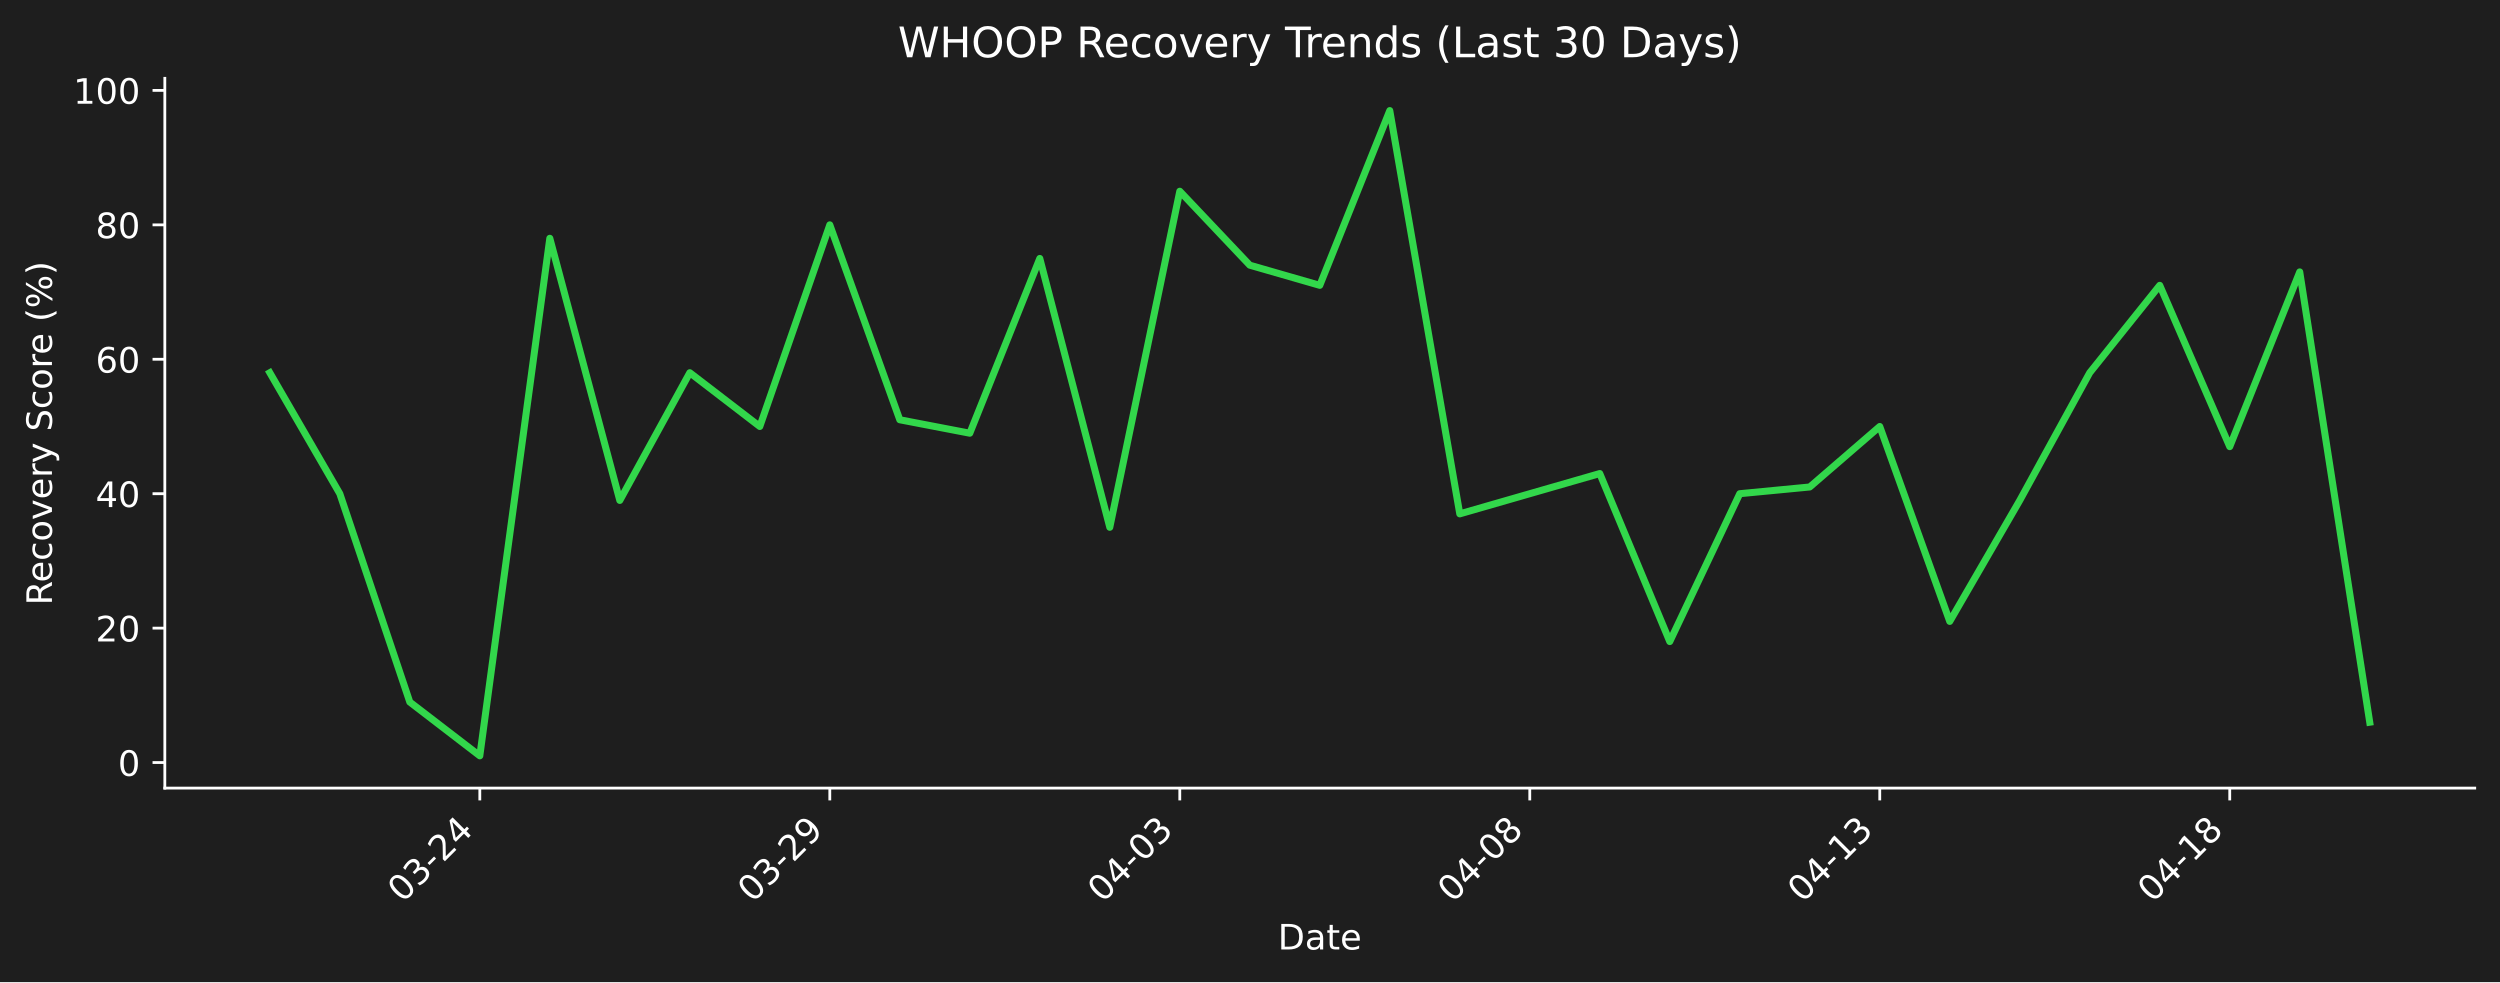
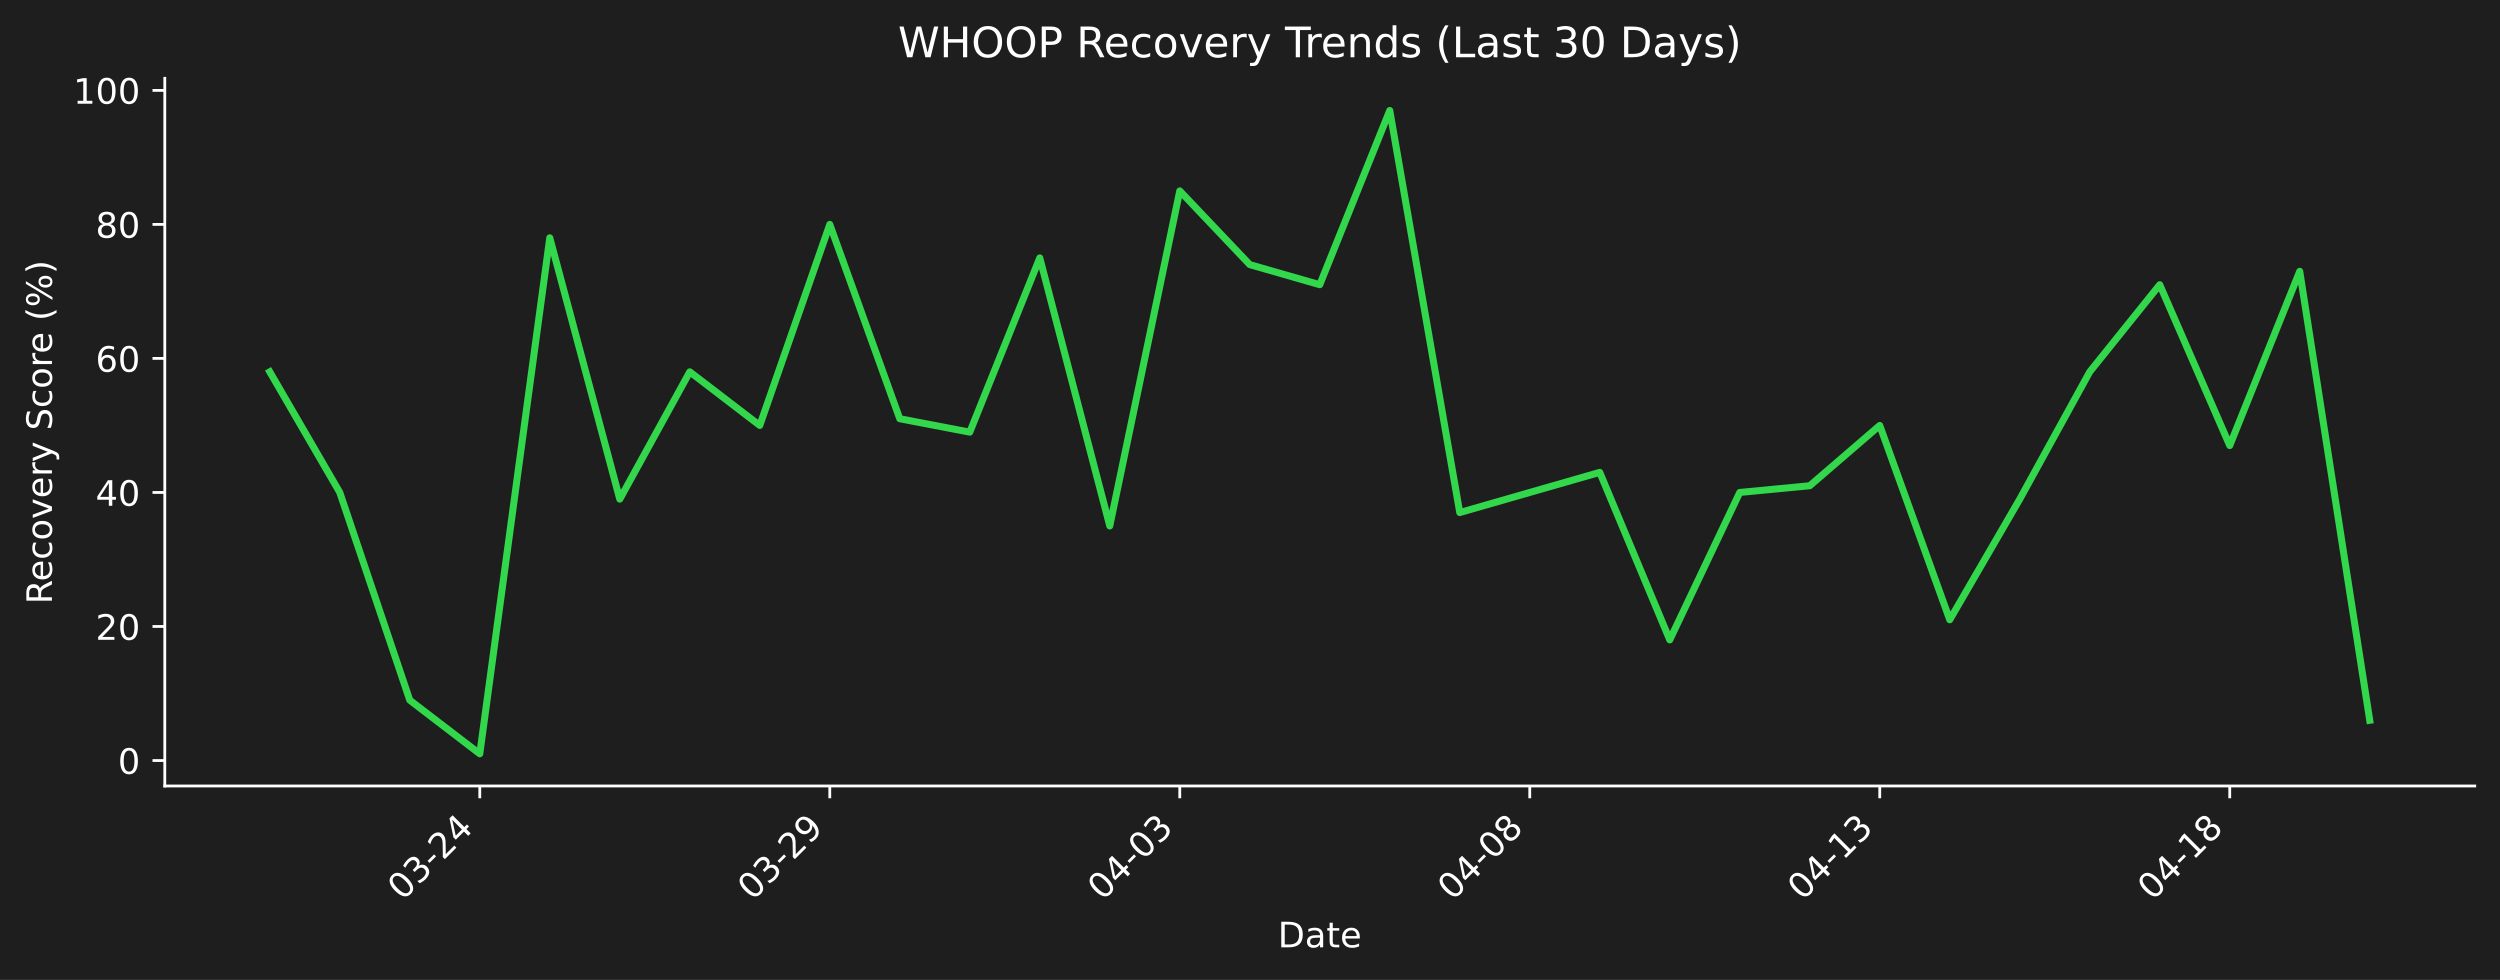
- <svg xmlns="http://www.w3.org/2000/svg" xmlns:xlink="http://www.w3.org/1999/xlink" width="712.361pt" height="279.832pt" viewBox="0 0 712.361 279.832" version="1.1">
+ <svg xmlns="http://www.w3.org/2000/svg" xmlns:xlink="http://www.w3.org/1999/xlink" width="712.496pt" height="279.271pt" viewBox="0 0 712.496 279.271" version="1.1">
  <defs>
    <style type="text/css">*{stroke-linejoin: round; stroke-linecap: butt}</style>
  </defs>
  <g id="figure_1">
    <g id="patch_1">
-       <path d="M 0 279.832  L 712.361 279.832  L 712.361 0  L 0 0  z " style="fill: #1e1e1e" />
+       <path d="M 0 279.271  L 712.496 279.271  L 712.496 0  L 0 0  z " style="fill: #1e1e1e" />
    </g>
    <g id="axes_1">
      <g id="patch_2">
-         <path d="M 46.966 224.563  L 705.161 224.563  L 705.161 22.318  L 46.966 22.318  L 46.966 224.563  z " style="fill: none" />
+         <path d="M 46.966 224.002  L 705.296 224.002  L 705.296 22.318  L 46.966 22.318  L 46.966 224.002  z " style="fill: none" />
      </g>
      <g id="matplotlib.axis_1">
        <g id="xtick_1">
          <g id="line2d_1">
            <defs>
-               <path id="m1dbb54f5d0" d="M 0 0  L 0 3.5  " style="stroke: #ffffff; stroke-width: 0.8" />
+               <path id="mbc6d08065b" d="M 0 0  L 0 3.5  " style="stroke: #ffffff; stroke-width: 0.8" />
            </defs>
            <g>
-               <use xlink:href="#m1dbb54f5d0" x="136.719" y="224.563" style="fill: #ffffff; stroke: #ffffff; stroke-width: 0.8" />
+               <use xlink:href="#mbc6d08065b" x="136.738" y="224.002" style="fill: #ffffff; stroke: #ffffff; stroke-width: 0.8" />
            </g>
          </g>
          <g id="text_1">
-             <g style="fill: #ffffff" transform="translate(114.702 257.483) rotate(-45) scale(0.1 -0.1)">
+             <g style="fill: #ffffff" transform="translate(114.7204 256.9221) rotate(-45) scale(0.1 -0.1)">
              <defs>
                <path id="DejaVuSans-30" d="M 2034 4250  Q 1547 4250 1301 3770  Q 1056 3291 1056 2328  Q 1056 1369 1301 889  Q 1547 409 2034 409  Q 2525 409 2770 889  Q 3016 1369 3016 2328  Q 3016 3291 2770 3770  Q 2525 4250 2034 4250  z M 2034 4750  Q 2819 4750 3233 4129  Q 3647 3509 3647 2328  Q 3647 1150 3233 529  Q 2819 -91 2034 -91  Q 1250 -91 836 529  Q 422 1150 422 2328  Q 422 3509 836 4129  Q 1250 4750 2034 4750  z " transform="scale(0.015625)" />
                <path id="DejaVuSans-33" d="M 2597 2516  Q 3050 2419 3304 2112  Q 3559 1806 3559 1356  Q 3559 666 3084 287  Q 2609 -91 1734 -91  Q 1441 -91 1130 -33  Q 819 25 488 141  L 488 750  Q 750 597 1062 519  Q 1375 441 1716 441  Q 2309 441 2620 675  Q 2931 909 2931 1356  Q 2931 1769 2642 2001  Q 2353 2234 1838 2234  L 1294 2234  L 1294 2753  L 1863 2753  Q 2328 2753 2575 2939  Q 2822 3125 2822 3475  Q 2822 3834 2567 4026  Q 2313 4219 1838 4219  Q 1578 4219 1281 4162  Q 984 4106 628 3988  L 628 4550  Q 988 4650 1302 4700  Q 1616 4750 1894 4750  Q 2613 4750 3031 4423  Q 3450 4097 3450 3541  Q 3450 3153 3228 2886  Q 3006 2619 2597 2516  z " transform="scale(0.015625)" />
                <path id="DejaVuSans-2d" d="M 313 2009  L 1997 2009  L 1997 1497  L 313 1497  L 313 2009  z " transform="scale(0.015625)" />
                <path id="DejaVuSans-32" d="M 1228 531  L 3431 531  L 3431 0  L 469 0  L 469 531  Q 828 903 1448 1529  Q 2069 2156 2228 2338  Q 2531 2678 2651 2914  Q 2772 3150 2772 3378  Q 2772 3750 2511 3984  Q 2250 4219 1831 4219  Q 1534 4219 1204 4116  Q 875 4013 500 3803  L 500 4441  Q 881 4594 1212 4672  Q 1544 4750 1819 4750  Q 2544 4750 2975 4387  Q 3406 4025 3406 3419  Q 3406 3131 3298 2873  Q 3191 2616 2906 2266  Q 2828 2175 2409 1742  Q 1991 1309 1228 531  z " transform="scale(0.015625)" />
                <path id="DejaVuSans-34" d="M 2419 4116  L 825 1625  L 2419 1625  L 2419 4116  z M 2253 4666  L 3047 4666  L 3047 1625  L 3713 1625  L 3713 1100  L 3047 1100  L 3047 0  L 2419 0  L 2419 1100  L 313 1100  L 313 1709  L 2253 4666  z " transform="scale(0.015625)" />
              </defs>
              <use xlink:href="#DejaVuSans-30" />
              <use xlink:href="#DejaVuSans-33" transform="translate(63.62305 0)" />
              <use xlink:href="#DejaVuSans-2d" transform="translate(127.2461 0)" />
              <use xlink:href="#DejaVuSans-32" transform="translate(163.3301 0)" />
              <use xlink:href="#DejaVuSans-34" transform="translate(226.9531 0)" />
            </g>
          </g>
        </g>
        <g id="xtick_2">
          <g id="line2d_2">
            <g>
-               <use xlink:href="#m1dbb54f5d0" x="236.446" y="224.563" style="fill: #ffffff; stroke: #ffffff; stroke-width: 0.8" />
+               <use xlink:href="#mbc6d08065b" x="236.485" y="224.002" style="fill: #ffffff; stroke: #ffffff; stroke-width: 0.8" />
            </g>
          </g>
          <g id="text_2">
-             <g style="fill: #ffffff" transform="translate(214.4285 257.483) rotate(-45) scale(0.1 -0.1)">
+             <g style="fill: #ffffff" transform="translate(214.4673 256.9221) rotate(-45) scale(0.1 -0.1)">
              <defs>
                <path id="DejaVuSans-39" d="M 703 97  L 703 672  Q 941 559 1184 500  Q 1428 441 1663 441  Q 2288 441 2617 861  Q 2947 1281 2994 2138  Q 2813 1869 2534 1725  Q 2256 1581 1919 1581  Q 1219 1581 811 2004  Q 403 2428 403 3163  Q 403 3881 828 4315  Q 1253 4750 1959 4750  Q 2769 4750 3195 4129  Q 3622 3509 3622 2328  Q 3622 1225 3098 567  Q 2575 -91 1691 -91  Q 1453 -91 1209 -44  Q 966 3 703 97  z M 1959 2075  Q 2384 2075 2632 2365  Q 2881 2656 2881 3163  Q 2881 3666 2632 3958  Q 2384 4250 1959 4250  Q 1534 4250 1286 3958  Q 1038 3666 1038 3163  Q 1038 2656 1286 2365  Q 1534 2075 1959 2075  z " transform="scale(0.015625)" />
              </defs>
              <use xlink:href="#DejaVuSans-30" />
              <use xlink:href="#DejaVuSans-33" transform="translate(63.62305 0)" />
              <use xlink:href="#DejaVuSans-2d" transform="translate(127.2461 0)" />
              <use xlink:href="#DejaVuSans-32" transform="translate(163.3301 0)" />
              <use xlink:href="#DejaVuSans-39" transform="translate(226.9531 0)" />
            </g>
          </g>
        </g>
        <g id="xtick_3">
          <g id="line2d_3">
            <g>
-               <use xlink:href="#m1dbb54f5d0" x="336.173" y="224.563" style="fill: #ffffff; stroke: #ffffff; stroke-width: 0.8" />
+               <use xlink:href="#mbc6d08065b" x="336.232" y="224.002" style="fill: #ffffff; stroke: #ffffff; stroke-width: 0.8" />
            </g>
          </g>
          <g id="text_3">
-             <g style="fill: #ffffff" transform="translate(314.155 257.483) rotate(-45) scale(0.1 -0.1)">
+             <g style="fill: #ffffff" transform="translate(314.2143 256.9221) rotate(-45) scale(0.1 -0.1)">
              <use xlink:href="#DejaVuSans-30" />
              <use xlink:href="#DejaVuSans-34" transform="translate(63.62305 0)" />
              <use xlink:href="#DejaVuSans-2d" transform="translate(127.2461 0)" />
              <use xlink:href="#DejaVuSans-30" transform="translate(163.3301 0)" />
              <use xlink:href="#DejaVuSans-33" transform="translate(226.9531 0)" />
            </g>
          </g>
        </g>
        <g id="xtick_4">
          <g id="line2d_4">
            <g>
-               <use xlink:href="#m1dbb54f5d0" x="435.899" y="224.563" style="fill: #ffffff; stroke: #ffffff; stroke-width: 0.8" />
+               <use xlink:href="#mbc6d08065b" x="435.979" y="224.002" style="fill: #ffffff; stroke: #ffffff; stroke-width: 0.8" />
            </g>
          </g>
          <g id="text_4">
-             <g style="fill: #ffffff" transform="translate(413.8815 257.483) rotate(-45) scale(0.1 -0.1)">
+             <g style="fill: #ffffff" transform="translate(413.9613 256.9221) rotate(-45) scale(0.1 -0.1)">
              <defs>
                <path id="DejaVuSans-38" d="M 2034 2216  Q 1584 2216 1326 1975  Q 1069 1734 1069 1313  Q 1069 891 1326 650  Q 1584 409 2034 409  Q 2484 409 2743 651  Q 3003 894 3003 1313  Q 3003 1734 2745 1975  Q 2488 2216 2034 2216  z M 1403 2484  Q 997 2584 770 2862  Q 544 3141 544 3541  Q 544 4100 942 4425  Q 1341 4750 2034 4750  Q 2731 4750 3128 4425  Q 3525 4100 3525 3541  Q 3525 3141 3298 2862  Q 3072 2584 2669 2484  Q 3125 2378 3379 2068  Q 3634 1759 3634 1313  Q 3634 634 3220 271  Q 2806 -91 2034 -91  Q 1263 -91 848 271  Q 434 634 434 1313  Q 434 1759 690 2068  Q 947 2378 1403 2484  z M 1172 3481  Q 1172 3119 1398 2916  Q 1625 2713 2034 2713  Q 2441 2713 2670 2916  Q 2900 3119 2900 3481  Q 2900 3844 2670 4047  Q 2441 4250 2034 4250  Q 1625 4250 1398 4047  Q 1172 3844 1172 3481  z " transform="scale(0.015625)" />
              </defs>
              <use xlink:href="#DejaVuSans-30" />
              <use xlink:href="#DejaVuSans-34" transform="translate(63.62305 0)" />
              <use xlink:href="#DejaVuSans-2d" transform="translate(127.2461 0)" />
              <use xlink:href="#DejaVuSans-30" transform="translate(163.3301 0)" />
              <use xlink:href="#DejaVuSans-38" transform="translate(226.9531 0)" />
            </g>
          </g>
        </g>
        <g id="xtick_5">
          <g id="line2d_5">
            <g>
-               <use xlink:href="#m1dbb54f5d0" x="535.626" y="224.563" style="fill: #ffffff; stroke: #ffffff; stroke-width: 0.8" />
+               <use xlink:href="#mbc6d08065b" x="535.726" y="224.002" style="fill: #ffffff; stroke: #ffffff; stroke-width: 0.8" />
            </g>
          </g>
          <g id="text_5">
-             <g style="fill: #ffffff" transform="translate(513.608 257.483) rotate(-45) scale(0.1 -0.1)">
+             <g style="fill: #ffffff" transform="translate(513.7082 256.9221) rotate(-45) scale(0.1 -0.1)">
              <defs>
                <path id="DejaVuSans-31" d="M 794 531  L 1825 531  L 1825 4091  L 703 3866  L 703 4441  L 1819 4666  L 2450 4666  L 2450 531  L 3481 531  L 3481 0  L 794 0  L 794 531  z " transform="scale(0.015625)" />
              </defs>
              <use xlink:href="#DejaVuSans-30" />
              <use xlink:href="#DejaVuSans-34" transform="translate(63.62305 0)" />
              <use xlink:href="#DejaVuSans-2d" transform="translate(127.2461 0)" />
              <use xlink:href="#DejaVuSans-31" transform="translate(163.3301 0)" />
              <use xlink:href="#DejaVuSans-33" transform="translate(226.9531 0)" />
            </g>
          </g>
        </g>
        <g id="xtick_6">
          <g id="line2d_6">
            <g>
-               <use xlink:href="#m1dbb54f5d0" x="635.352" y="224.563" style="fill: #ffffff; stroke: #ffffff; stroke-width: 0.8" />
+               <use xlink:href="#mbc6d08065b" x="635.473" y="224.002" style="fill: #ffffff; stroke: #ffffff; stroke-width: 0.8" />
            </g>
          </g>
          <g id="text_6">
-             <g style="fill: #ffffff" transform="translate(613.3345 257.483) rotate(-45) scale(0.1 -0.1)">
+             <g style="fill: #ffffff" transform="translate(613.4552 256.9221) rotate(-45) scale(0.1 -0.1)">
              <use xlink:href="#DejaVuSans-30" />
              <use xlink:href="#DejaVuSans-34" transform="translate(63.62305 0)" />
              <use xlink:href="#DejaVuSans-2d" transform="translate(127.2461 0)" />
              <use xlink:href="#DejaVuSans-31" transform="translate(163.3301 0)" />
              <use xlink:href="#DejaVuSans-38" transform="translate(226.9531 0)" />
            </g>
          </g>
        </g>
        <g id="text_7">
-           <g style="fill: #ffffff" transform="translate(364.1123 270.552) scale(0.1 -0.1)">
+           <g style="fill: #ffffff" transform="translate(364.1798 269.9911) scale(0.1 -0.1)">
            <defs>
              <path id="DejaVuSans-44" d="M 1259 4147  L 1259 519  L 2022 519  Q 2988 519 3436 956  Q 3884 1394 3884 2338  Q 3884 3275 3436 3711  Q 2988 4147 2022 4147  L 1259 4147  z M 628 4666  L 1925 4666  Q 3281 4666 3915 4102  Q 4550 3538 4550 2338  Q 4550 1131 3912 565  Q 3275 0 1925 0  L 628 0  L 628 4666  z " transform="scale(0.015625)" />
              <path id="DejaVuSans-61" d="M 2194 1759  Q 1497 1759 1228 1600  Q 959 1441 959 1056  Q 959 750 1161 570  Q 1363 391 1709 391  Q 2188 391 2477 730  Q 2766 1069 2766 1631  L 2766 1759  L 2194 1759  z M 3341 1997  L 3341 0  L 2766 0  L 2766 531  Q 2569 213 2275 61  Q 1981 -91 1556 -91  Q 1019 -91 701 211  Q 384 513 384 1019  Q 384 1609 779 1909  Q 1175 2209 1959 2209  L 2766 2209  L 2766 2266  Q 2766 2663 2505 2880  Q 2244 3097 1772 3097  Q 1472 3097 1187 3025  Q 903 2953 641 2809  L 641 3341  Q 956 3463 1253 3523  Q 1550 3584 1831 3584  Q 2591 3584 2966 3190  Q 3341 2797 3341 1997  z " transform="scale(0.015625)" />
              <path id="DejaVuSans-74" d="M 1172 4494  L 1172 3500  L 2356 3500  L 2356 3053  L 1172 3053  L 1172 1153  Q 1172 725 1289 603  Q 1406 481 1766 481  L 2356 481  L 2356 0  L 1766 0  Q 1100 0 847 248  Q 594 497 594 1153  L 594 3053  L 172 3053  L 172 3500  L 594 3500  L 594 4494  L 1172 4494  z " transform="scale(0.015625)" />
              <path id="DejaVuSans-65" d="M 3597 1894  L 3597 1613  L 953 1613  Q 991 1019 1311 708  Q 1631 397 2203 397  Q 2534 397 2845 478  Q 3156 559 3463 722  L 3463 178  Q 3153 47 2828 -22  Q 2503 -91 2169 -91  Q 1331 -91 842 396  Q 353 884 353 1716  Q 353 2575 817 3079  Q 1281 3584 2069 3584  Q 2775 3584 3186 3129  Q 3597 2675 3597 1894  z M 3022 2063  Q 3016 2534 2758 2815  Q 2500 3097 2075 3097  Q 1594 3097 1305 2825  Q 1016 2553 972 2059  L 3022 2063  z " transform="scale(0.015625)" />
            </defs>
            <use xlink:href="#DejaVuSans-44" />
            <use xlink:href="#DejaVuSans-61" transform="translate(77.00195 0)" />
            <use xlink:href="#DejaVuSans-74" transform="translate(138.2812 0)" />
            <use xlink:href="#DejaVuSans-65" transform="translate(177.4902 0)" />
          </g>
        </g>
      </g>
      <g id="matplotlib.axis_2">
        <g id="ytick_1">
          <g id="line2d_7">
            <defs>
-               <path id="m57a1cc8c6e" d="M 0 0  L -3.5 0  " style="stroke: #ffffff; stroke-width: 0.8" />
+               <path id="m25db135c37" d="M 0 0  L -3.5 0  " style="stroke: #ffffff; stroke-width: 0.8" />
            </defs>
            <g>
-               <use xlink:href="#m57a1cc8c6e" x="46.966" y="217.285" style="fill: #ffffff; stroke: #ffffff; stroke-width: 0.8" />
+               <use xlink:href="#m25db135c37" x="46.966" y="216.745" style="fill: #ffffff; stroke: #ffffff; stroke-width: 0.8" />
            </g>
          </g>
          <g id="text_8">
-             <g style="fill: #ffffff" transform="translate(33.60312 221.0845) scale(0.1 -0.1)">
+             <g style="fill: #ffffff" transform="translate(33.60312 220.5438) scale(0.1 -0.1)">
              <use xlink:href="#DejaVuSans-30" />
            </g>
          </g>
        </g>
        <g id="ytick_2">
          <g id="line2d_8">
            <g>
-               <use xlink:href="#m57a1cc8c6e" x="46.966" y="178.981" style="fill: #ffffff; stroke: #ffffff; stroke-width: 0.8" />
+               <use xlink:href="#m25db135c37" x="46.966" y="178.547" style="fill: #ffffff; stroke: #ffffff; stroke-width: 0.8" />
            </g>
          </g>
          <g id="text_9">
-             <g style="fill: #ffffff" transform="translate(27.24063 182.7806) scale(0.1 -0.1)">
+             <g style="fill: #ffffff" transform="translate(27.24063 182.3461) scale(0.1 -0.1)">
              <use xlink:href="#DejaVuSans-32" />
              <use xlink:href="#DejaVuSans-30" transform="translate(63.62305 0)" />
            </g>
          </g>
        </g>
        <g id="ytick_3">
          <g id="line2d_9">
            <g>
-               <use xlink:href="#m57a1cc8c6e" x="46.966" y="140.677" style="fill: #ffffff; stroke: #ffffff; stroke-width: 0.8" />
+               <use xlink:href="#m25db135c37" x="46.966" y="140.349" style="fill: #ffffff; stroke: #ffffff; stroke-width: 0.8" />
            </g>
          </g>
          <g id="text_10">
-             <g style="fill: #ffffff" transform="translate(27.24063 144.4766) scale(0.1 -0.1)">
+             <g style="fill: #ffffff" transform="translate(27.24063 144.1483) scale(0.1 -0.1)">
              <use xlink:href="#DejaVuSans-34" />
              <use xlink:href="#DejaVuSans-30" transform="translate(63.62305 0)" />
            </g>
          </g>
        </g>
        <g id="ytick_4">
          <g id="line2d_10">
            <g>
-               <use xlink:href="#m57a1cc8c6e" x="46.966" y="102.373" style="fill: #ffffff; stroke: #ffffff; stroke-width: 0.8" />
+               <use xlink:href="#m25db135c37" x="46.966" y="102.151" style="fill: #ffffff; stroke: #ffffff; stroke-width: 0.8" />
            </g>
          </g>
          <g id="text_11">
-             <g style="fill: #ffffff" transform="translate(27.24063 106.1726) scale(0.1 -0.1)">
+             <g style="fill: #ffffff" transform="translate(27.24063 105.9506) scale(0.1 -0.1)">
              <defs>
                <path id="DejaVuSans-36" d="M 2113 2584  Q 1688 2584 1439 2293  Q 1191 2003 1191 1497  Q 1191 994 1439 701  Q 1688 409 2113 409  Q 2538 409 2786 701  Q 3034 994 3034 1497  Q 3034 2003 2786 2293  Q 2538 2584 2113 2584  z M 3366 4563  L 3366 3988  Q 3128 4100 2886 4159  Q 2644 4219 2406 4219  Q 1781 4219 1451 3797  Q 1122 3375 1075 2522  Q 1259 2794 1537 2939  Q 1816 3084 2150 3084  Q 2853 3084 3261 2657  Q 3669 2231 3669 1497  Q 3669 778 3244 343  Q 2819 -91 2113 -91  Q 1303 -91 875 529  Q 447 1150 447 2328  Q 447 3434 972 4092  Q 1497 4750 2381 4750  Q 2619 4750 2861 4703  Q 3103 4656 3366 4563  z " transform="scale(0.015625)" />
              </defs>
              <use xlink:href="#DejaVuSans-36" />
              <use xlink:href="#DejaVuSans-30" transform="translate(63.62305 0)" />
            </g>
          </g>
        </g>
        <g id="ytick_5">
          <g id="line2d_11">
            <g>
-               <use xlink:href="#m57a1cc8c6e" x="46.966" y="64.069" style="fill: #ffffff; stroke: #ffffff; stroke-width: 0.8" />
+               <use xlink:href="#m25db135c37" x="46.966" y="63.954" style="fill: #ffffff; stroke: #ffffff; stroke-width: 0.8" />
            </g>
          </g>
          <g id="text_12">
-             <g style="fill: #ffffff" transform="translate(27.24063 67.86867) scale(0.1 -0.1)">
+             <g style="fill: #ffffff" transform="translate(27.24063 67.75288) scale(0.1 -0.1)">
              <use xlink:href="#DejaVuSans-38" />
              <use xlink:href="#DejaVuSans-30" transform="translate(63.62305 0)" />
            </g>
          </g>
        </g>
        <g id="ytick_6">
          <g id="line2d_12">
            <g>
-               <use xlink:href="#m57a1cc8c6e" x="46.966" y="25.765" style="fill: #ffffff; stroke: #ffffff; stroke-width: 0.8" />
+               <use xlink:href="#m25db135c37" x="46.966" y="25.756" style="fill: #ffffff; stroke: #ffffff; stroke-width: 0.8" />
            </g>
          </g>
          <g id="text_13">
-             <g style="fill: #ffffff" transform="translate(20.87813 29.5647) scale(0.1 -0.1)">
+             <g style="fill: #ffffff" transform="translate(20.87813 29.55514) scale(0.1 -0.1)">
              <use xlink:href="#DejaVuSans-31" />
              <use xlink:href="#DejaVuSans-30" transform="translate(63.62305 0)" />
              <use xlink:href="#DejaVuSans-30" transform="translate(127.2461 0)" />
            </g>
          </g>
        </g>
        <g id="text_14">
-           <g style="fill: #ffffff" transform="translate(14.79844 172.4586) rotate(-90) scale(0.1 -0.1)">
+           <g style="fill: #ffffff" transform="translate(14.79844 172.1781) rotate(-90) scale(0.1 -0.1)">
            <defs>
              <path id="DejaVuSans-52" d="M 2841 2188  Q 3044 2119 3236 1894  Q 3428 1669 3622 1275  L 4263 0  L 3584 0  L 2988 1197  Q 2756 1666 2539 1819  Q 2322 1972 1947 1972  L 1259 1972  L 1259 0  L 628 0  L 628 4666  L 2053 4666  Q 2853 4666 3247 4331  Q 3641 3997 3641 3322  Q 3641 2881 3436 2590  Q 3231 2300 2841 2188  z M 1259 4147  L 1259 2491  L 2053 2491  Q 2509 2491 2742 2702  Q 2975 2913 2975 3322  Q 2975 3731 2742 3939  Q 2509 4147 2053 4147  L 1259 4147  z " transform="scale(0.015625)" />
              <path id="DejaVuSans-63" d="M 3122 3366  L 3122 2828  Q 2878 2963 2633 3030  Q 2388 3097 2138 3097  Q 1578 3097 1268 2742  Q 959 2388 959 1747  Q 959 1106 1268 751  Q 1578 397 2138 397  Q 2388 397 2633 464  Q 2878 531 3122 666  L 3122 134  Q 2881 22 2623 -34  Q 2366 -91 2075 -91  Q 1284 -91 818 406  Q 353 903 353 1747  Q 353 2603 823 3093  Q 1294 3584 2113 3584  Q 2378 3584 2631 3529  Q 2884 3475 3122 3366  z " transform="scale(0.015625)" />
              <path id="DejaVuSans-6f" d="M 1959 3097  Q 1497 3097 1228 2736  Q 959 2375 959 1747  Q 959 1119 1226 758  Q 1494 397 1959 397  Q 2419 397 2687 759  Q 2956 1122 2956 1747  Q 2956 2369 2687 2733  Q 2419 3097 1959 3097  z M 1959 3584  Q 2709 3584 3137 3096  Q 3566 2609 3566 1747  Q 3566 888 3137 398  Q 2709 -91 1959 -91  Q 1206 -91 779 398  Q 353 888 353 1747  Q 353 2609 779 3096  Q 1206 3584 1959 3584  z " transform="scale(0.015625)" />
              <path id="DejaVuSans-76" d="M 191 3500  L 800 3500  L 1894 563  L 2988 3500  L 3597 3500  L 2284 0  L 1503 0  L 191 3500  z " transform="scale(0.015625)" />
              <path id="DejaVuSans-72" d="M 2631 2963  Q 2534 3019 2420 3045  Q 2306 3072 2169 3072  Q 1681 3072 1420 2755  Q 1159 2438 1159 1844  L 1159 0  L 581 0  L 581 3500  L 1159 3500  L 1159 2956  Q 1341 3275 1631 3429  Q 1922 3584 2338 3584  Q 2397 3584 2469 3576  Q 2541 3569 2628 3553  L 2631 2963  z " transform="scale(0.015625)" />
              <path id="DejaVuSans-79" d="M 2059 -325  Q 1816 -950 1584 -1140  Q 1353 -1331 966 -1331  L 506 -1331  L 506 -850  L 844 -850  Q 1081 -850 1212 -737  Q 1344 -625 1503 -206  L 1606 56  L 191 3500  L 800 3500  L 1894 763  L 2988 3500  L 3597 3500  L 2059 -325  z " transform="scale(0.015625)" />
              <path id="DejaVuSans-20" transform="scale(0.015625)" />
              <path id="DejaVuSans-53" d="M 3425 4513  L 3425 3897  Q 3066 4069 2747 4153  Q 2428 4238 2131 4238  Q 1616 4238 1336 4038  Q 1056 3838 1056 3469  Q 1056 3159 1242 3001  Q 1428 2844 1947 2747  L 2328 2669  Q 3034 2534 3370 2195  Q 3706 1856 3706 1288  Q 3706 609 3251 259  Q 2797 -91 1919 -91  Q 1588 -91 1214 -16  Q 841 59 441 206  L 441 856  Q 825 641 1194 531  Q 1563 422 1919 422  Q 2459 422 2753 634  Q 3047 847 3047 1241  Q 3047 1584 2836 1778  Q 2625 1972 2144 2069  L 1759 2144  Q 1053 2284 737 2584  Q 422 2884 422 3419  Q 422 4038 858 4394  Q 1294 4750 2059 4750  Q 2388 4750 2728 4690  Q 3069 4631 3425 4513  z " transform="scale(0.015625)" />
              <path id="DejaVuSans-28" d="M 1984 4856  Q 1566 4138 1362 3434  Q 1159 2731 1159 2009  Q 1159 1288 1364 580  Q 1569 -128 1984 -844  L 1484 -844  Q 1016 -109 783 600  Q 550 1309 550 2009  Q 550 2706 781 3412  Q 1013 4119 1484 4856  L 1984 4856  z " transform="scale(0.015625)" />
              <path id="DejaVuSans-25" d="M 4653 2053  Q 4381 2053 4226 1822  Q 4072 1591 4072 1178  Q 4072 772 4226 539  Q 4381 306 4653 306  Q 4919 306 5073 539  Q 5228 772 5228 1178  Q 5228 1588 5073 1820  Q 4919 2053 4653 2053  z M 4653 2450  Q 5147 2450 5437 2106  Q 5728 1763 5728 1178  Q 5728 594 5436 251  Q 5144 -91 4653 -91  Q 4153 -91 3862 251  Q 3572 594 3572 1178  Q 3572 1766 3864 2108  Q 4156 2450 4653 2450  z M 1428 4353  Q 1159 4353 1004 4120  Q 850 3888 850 3481  Q 850 3069 1003 2837  Q 1156 2606 1428 2606  Q 1700 2606 1854 2837  Q 2009 3069 2009 3481  Q 2009 3884 1853 4118  Q 1697 4353 1428 4353  z M 4250 4750  L 4750 4750  L 1831 -91  L 1331 -91  L 4250 4750  z M 1428 4750  Q 1922 4750 2215 4408  Q 2509 4066 2509 3481  Q 2509 2891 2217 2550  Q 1925 2209 1428 2209  Q 931 2209 642 2551  Q 353 2894 353 3481  Q 353 4063 643 4406  Q 934 4750 1428 4750  z " transform="scale(0.015625)" />
              <path id="DejaVuSans-29" d="M 513 4856  L 1013 4856  Q 1481 4119 1714 3412  Q 1947 2706 1947 2009  Q 1947 1309 1714 600  Q 1481 -109 1013 -844  L 513 -844  Q 928 -128 1133 580  Q 1338 1288 1338 2009  Q 1338 2731 1133 3434  Q 928 4138 513 4856  z " transform="scale(0.015625)" />
            </defs>
            <use xlink:href="#DejaVuSans-52" />
            <use xlink:href="#DejaVuSans-65" transform="translate(64.98242 0)" />
            <use xlink:href="#DejaVuSans-63" transform="translate(126.5059 0)" />
            <use xlink:href="#DejaVuSans-6f" transform="translate(181.4863 0)" />
            <use xlink:href="#DejaVuSans-76" transform="translate(242.668 0)" />
            <use xlink:href="#DejaVuSans-65" transform="translate(301.8477 0)" />
            <use xlink:href="#DejaVuSans-72" transform="translate(363.3711 0)" />
            <use xlink:href="#DejaVuSans-79" transform="translate(404.4844 0)" />
            <use xlink:href="#DejaVuSans-20" transform="translate(463.6641 0)" />
            <use xlink:href="#DejaVuSans-53" transform="translate(495.4512 0)" />
            <use xlink:href="#DejaVuSans-63" transform="translate(558.9277 0)" />
            <use xlink:href="#DejaVuSans-6f" transform="translate(613.9082 0)" />
            <use xlink:href="#DejaVuSans-72" transform="translate(675.0898 0)" />
            <use xlink:href="#DejaVuSans-65" transform="translate(713.9531 0)" />
            <use xlink:href="#DejaVuSans-20" transform="translate(775.4766 0)" />
            <use xlink:href="#DejaVuSans-28" transform="translate(807.2637 0)" />
            <use xlink:href="#DejaVuSans-25" transform="translate(846.2773 0)" />
            <use xlink:href="#DejaVuSans-29" transform="translate(941.2969 0)" />
          </g>
        </g>
      </g>
      <g id="line2d_13">
-         <path d="M 76.884 106.204  L 96.829 140.677  L 116.774 200.049  L 136.719 215.37  L 156.665 67.9  L 176.61 142.593  L 196.555 106.204  L 216.501 121.525  L 236.446 64.069  L 256.391 119.61  L 276.337 123.441  L 296.282 73.645  L 316.227 150.253  L 336.173 54.493  L 356.118 75.561  L 376.063 81.306  L 396.008 31.511  L 415.954 146.423  L 435.899 140.677  L 455.844 134.932  L 475.79 182.812  L 495.735 140.677  L 515.68 138.762  L 535.626 121.525  L 555.571 177.066  L 575.516 142.593  L 595.461 106.204  L 615.407 81.306  L 635.352 127.271  L 655.297 77.476  L 675.243 205.794  " clip-path="url(#pfd944a80eb)" style="fill: none; stroke: #32d74b; stroke-width: 2; stroke-linecap: square" />
+         <path d="M 76.89 105.971  L 96.839 140.349  L 116.789 199.556  L 136.738 214.835  L 156.687 67.773  L 176.637 142.259  L 196.586 105.971  L 216.535 121.25  L 236.485 63.954  L 256.434 119.34  L 276.384 123.16  L 296.333 73.503  L 316.282 149.899  L 336.232 54.404  L 356.181 75.413  L 376.131 81.143  L 396.08 31.486  L 416.029 146.079  L 435.979 140.349  L 455.928 134.619  L 475.878 182.367  L 495.827 140.349  L 515.776 138.439  L 535.726 121.25  L 555.675 176.637  L 575.625 142.259  L 595.574 105.971  L 615.523 81.143  L 635.473 126.98  L 655.422 77.323  L 675.372 205.285  " clip-path="url(#pbb7cd990bd)" style="fill: none; stroke: #32d74b; stroke-width: 2; stroke-linecap: square" />
      </g>
      <g id="patch_3">
-         <path d="M 46.966 224.563  L 46.966 22.318  " style="fill: none; stroke: #ffffff; stroke-width: 0.8; stroke-linejoin: miter; stroke-linecap: square" />
+         <path d="M 46.966 224.002  L 46.966 22.318  " style="fill: none; stroke: #ffffff; stroke-width: 0.8; stroke-linejoin: miter; stroke-linecap: square" />
      </g>
      <g id="patch_4">
-         <path d="M 46.966 224.563  L 705.161 224.563  " style="fill: none; stroke: #ffffff; stroke-width: 0.8; stroke-linejoin: miter; stroke-linecap: square" />
+         <path d="M 46.966 224.002  L 705.296 224.002  " style="fill: none; stroke: #ffffff; stroke-width: 0.8; stroke-linejoin: miter; stroke-linecap: square" />
      </g>
      <g id="text_15">
-         <g style="fill: #ffffff" transform="translate(255.8691 16.31812) scale(0.12 -0.12)">
+         <g style="fill: #ffffff" transform="translate(255.9366 16.31812) scale(0.12 -0.12)">
          <defs>
            <path id="DejaVuSans-57" d="M 213 4666  L 850 4666  L 1831 722  L 2809 4666  L 3519 4666  L 4500 722  L 5478 4666  L 6119 4666  L 4947 0  L 4153 0  L 3169 4050  L 2175 0  L 1381 0  L 213 4666  z " transform="scale(0.015625)" />
            <path id="DejaVuSans-48" d="M 628 4666  L 1259 4666  L 1259 2753  L 3553 2753  L 3553 4666  L 4184 4666  L 4184 0  L 3553 0  L 3553 2222  L 1259 2222  L 1259 0  L 628 0  L 628 4666  z " transform="scale(0.015625)" />
            <path id="DejaVuSans-4f" d="M 2522 4238  Q 1834 4238 1429 3725  Q 1025 3213 1025 2328  Q 1025 1447 1429 934  Q 1834 422 2522 422  Q 3209 422 3611 934  Q 4013 1447 4013 2328  Q 4013 3213 3611 3725  Q 3209 4238 2522 4238  z M 2522 4750  Q 3503 4750 4090 4092  Q 4678 3434 4678 2328  Q 4678 1225 4090 567  Q 3503 -91 2522 -91  Q 1538 -91 948 565  Q 359 1222 359 2328  Q 359 3434 948 4092  Q 1538 4750 2522 4750  z " transform="scale(0.015625)" />
            <path id="DejaVuSans-50" d="M 1259 4147  L 1259 2394  L 2053 2394  Q 2494 2394 2734 2622  Q 2975 2850 2975 3272  Q 2975 3691 2734 3919  Q 2494 4147 2053 4147  L 1259 4147  z M 628 4666  L 2053 4666  Q 2838 4666 3239 4311  Q 3641 3956 3641 3272  Q 3641 2581 3239 2228  Q 2838 1875 2053 1875  L 1259 1875  L 1259 0  L 628 0  L 628 4666  z " transform="scale(0.015625)" />
            <path id="DejaVuSans-54" d="M -19 4666  L 3928 4666  L 3928 4134  L 2272 4134  L 2272 0  L 1638 0  L 1638 4134  L -19 4134  L -19 4666  z " transform="scale(0.015625)" />
            <path id="DejaVuSans-6e" d="M 3513 2113  L 3513 0  L 2938 0  L 2938 2094  Q 2938 2591 2744 2837  Q 2550 3084 2163 3084  Q 1697 3084 1428 2787  Q 1159 2491 1159 1978  L 1159 0  L 581 0  L 581 3500  L 1159 3500  L 1159 2956  Q 1366 3272 1645 3428  Q 1925 3584 2291 3584  Q 2894 3584 3203 3211  Q 3513 2838 3513 2113  z " transform="scale(0.015625)" />
            <path id="DejaVuSans-64" d="M 2906 2969  L 2906 4863  L 3481 4863  L 3481 0  L 2906 0  L 2906 525  Q 2725 213 2448 61  Q 2172 -91 1784 -91  Q 1150 -91 751 415  Q 353 922 353 1747  Q 353 2572 751 3078  Q 1150 3584 1784 3584  Q 2172 3584 2448 3432  Q 2725 3281 2906 2969  z M 947 1747  Q 947 1113 1208 752  Q 1469 391 1925 391  Q 2381 391 2643 752  Q 2906 1113 2906 1747  Q 2906 2381 2643 2742  Q 2381 3103 1925 3103  Q 1469 3103 1208 2742  Q 947 2381 947 1747  z " transform="scale(0.015625)" />
            <path id="DejaVuSans-73" d="M 2834 3397  L 2834 2853  Q 2591 2978 2328 3040  Q 2066 3103 1784 3103  Q 1356 3103 1142 2972  Q 928 2841 928 2578  Q 928 2378 1081 2264  Q 1234 2150 1697 2047  L 1894 2003  Q 2506 1872 2764 1633  Q 3022 1394 3022 966  Q 3022 478 2636 193  Q 2250 -91 1575 -91  Q 1294 -91 989 -36  Q 684 19 347 128  L 347 722  Q 666 556 975 473  Q 1284 391 1588 391  Q 1994 391 2212 530  Q 2431 669 2431 922  Q 2431 1156 2273 1281  Q 2116 1406 1581 1522  L 1381 1569  Q 847 1681 609 1914  Q 372 2147 372 2553  Q 372 3047 722 3315  Q 1072 3584 1716 3584  Q 2034 3584 2315 3537  Q 2597 3491 2834 3397  z " transform="scale(0.015625)" />
            <path id="DejaVuSans-4c" d="M 628 4666  L 1259 4666  L 1259 531  L 3531 531  L 3531 0  L 628 0  L 628 4666  z " transform="scale(0.015625)" />
          </defs>
          <use xlink:href="#DejaVuSans-57" />
          <use xlink:href="#DejaVuSans-48" transform="translate(98.87695 0)" />
          <use xlink:href="#DejaVuSans-4f" transform="translate(174.0723 0)" />
          <use xlink:href="#DejaVuSans-4f" transform="translate(252.7832 0)" />
          <use xlink:href="#DejaVuSans-50" transform="translate(331.4941 0)" />
          <use xlink:href="#DejaVuSans-20" transform="translate(391.7969 0)" />
          <use xlink:href="#DejaVuSans-52" transform="translate(423.584 0)" />
          <use xlink:href="#DejaVuSans-65" transform="translate(488.5664 0)" />
          <use xlink:href="#DejaVuSans-63" transform="translate(550.0898 0)" />
          <use xlink:href="#DejaVuSans-6f" transform="translate(605.0703 0)" />
          <use xlink:href="#DejaVuSans-76" transform="translate(666.252 0)" />
          <use xlink:href="#DejaVuSans-65" transform="translate(725.4316 0)" />
          <use xlink:href="#DejaVuSans-72" transform="translate(786.9551 0)" />
          <use xlink:href="#DejaVuSans-79" transform="translate(828.0684 0)" />
          <use xlink:href="#DejaVuSans-20" transform="translate(887.248 0)" />
          <use xlink:href="#DejaVuSans-54" transform="translate(919.0352 0)" />
          <use xlink:href="#DejaVuSans-72" transform="translate(965.3691 0)" />
          <use xlink:href="#DejaVuSans-65" transform="translate(1004.232 0)" />
          <use xlink:href="#DejaVuSans-6e" transform="translate(1065.756 0)" />
          <use xlink:href="#DejaVuSans-64" transform="translate(1129.135 0)" />
          <use xlink:href="#DejaVuSans-73" transform="translate(1192.611 0)" />
          <use xlink:href="#DejaVuSans-20" transform="translate(1244.711 0)" />
          <use xlink:href="#DejaVuSans-28" transform="translate(1276.498 0)" />
          <use xlink:href="#DejaVuSans-4c" transform="translate(1315.512 0)" />
          <use xlink:href="#DejaVuSans-61" transform="translate(1371.225 0)" />
          <use xlink:href="#DejaVuSans-73" transform="translate(1432.504 0)" />
          <use xlink:href="#DejaVuSans-74" transform="translate(1484.604 0)" />
          <use xlink:href="#DejaVuSans-20" transform="translate(1523.812 0)" />
          <use xlink:href="#DejaVuSans-33" transform="translate(1555.6 0)" />
          <use xlink:href="#DejaVuSans-30" transform="translate(1619.223 0)" />
          <use xlink:href="#DejaVuSans-20" transform="translate(1682.846 0)" />
          <use xlink:href="#DejaVuSans-44" transform="translate(1714.633 0)" />
          <use xlink:href="#DejaVuSans-61" transform="translate(1791.635 0)" />
          <use xlink:href="#DejaVuSans-79" transform="translate(1852.914 0)" />
          <use xlink:href="#DejaVuSans-73" transform="translate(1912.094 0)" />
          <use xlink:href="#DejaVuSans-29" transform="translate(1964.193 0)" />
        </g>
      </g>
    </g>
  </g>
  <defs>
-     <clipPath id="pfd944a80eb">
-       <rect x="46.966" y="22.318" width="658.195" height="202.245" />
+     <clipPath id="pbb7cd990bd">
+       <rect x="46.966" y="22.318" width="658.33" height="201.684" />
    </clipPath>
  </defs>
</svg>
